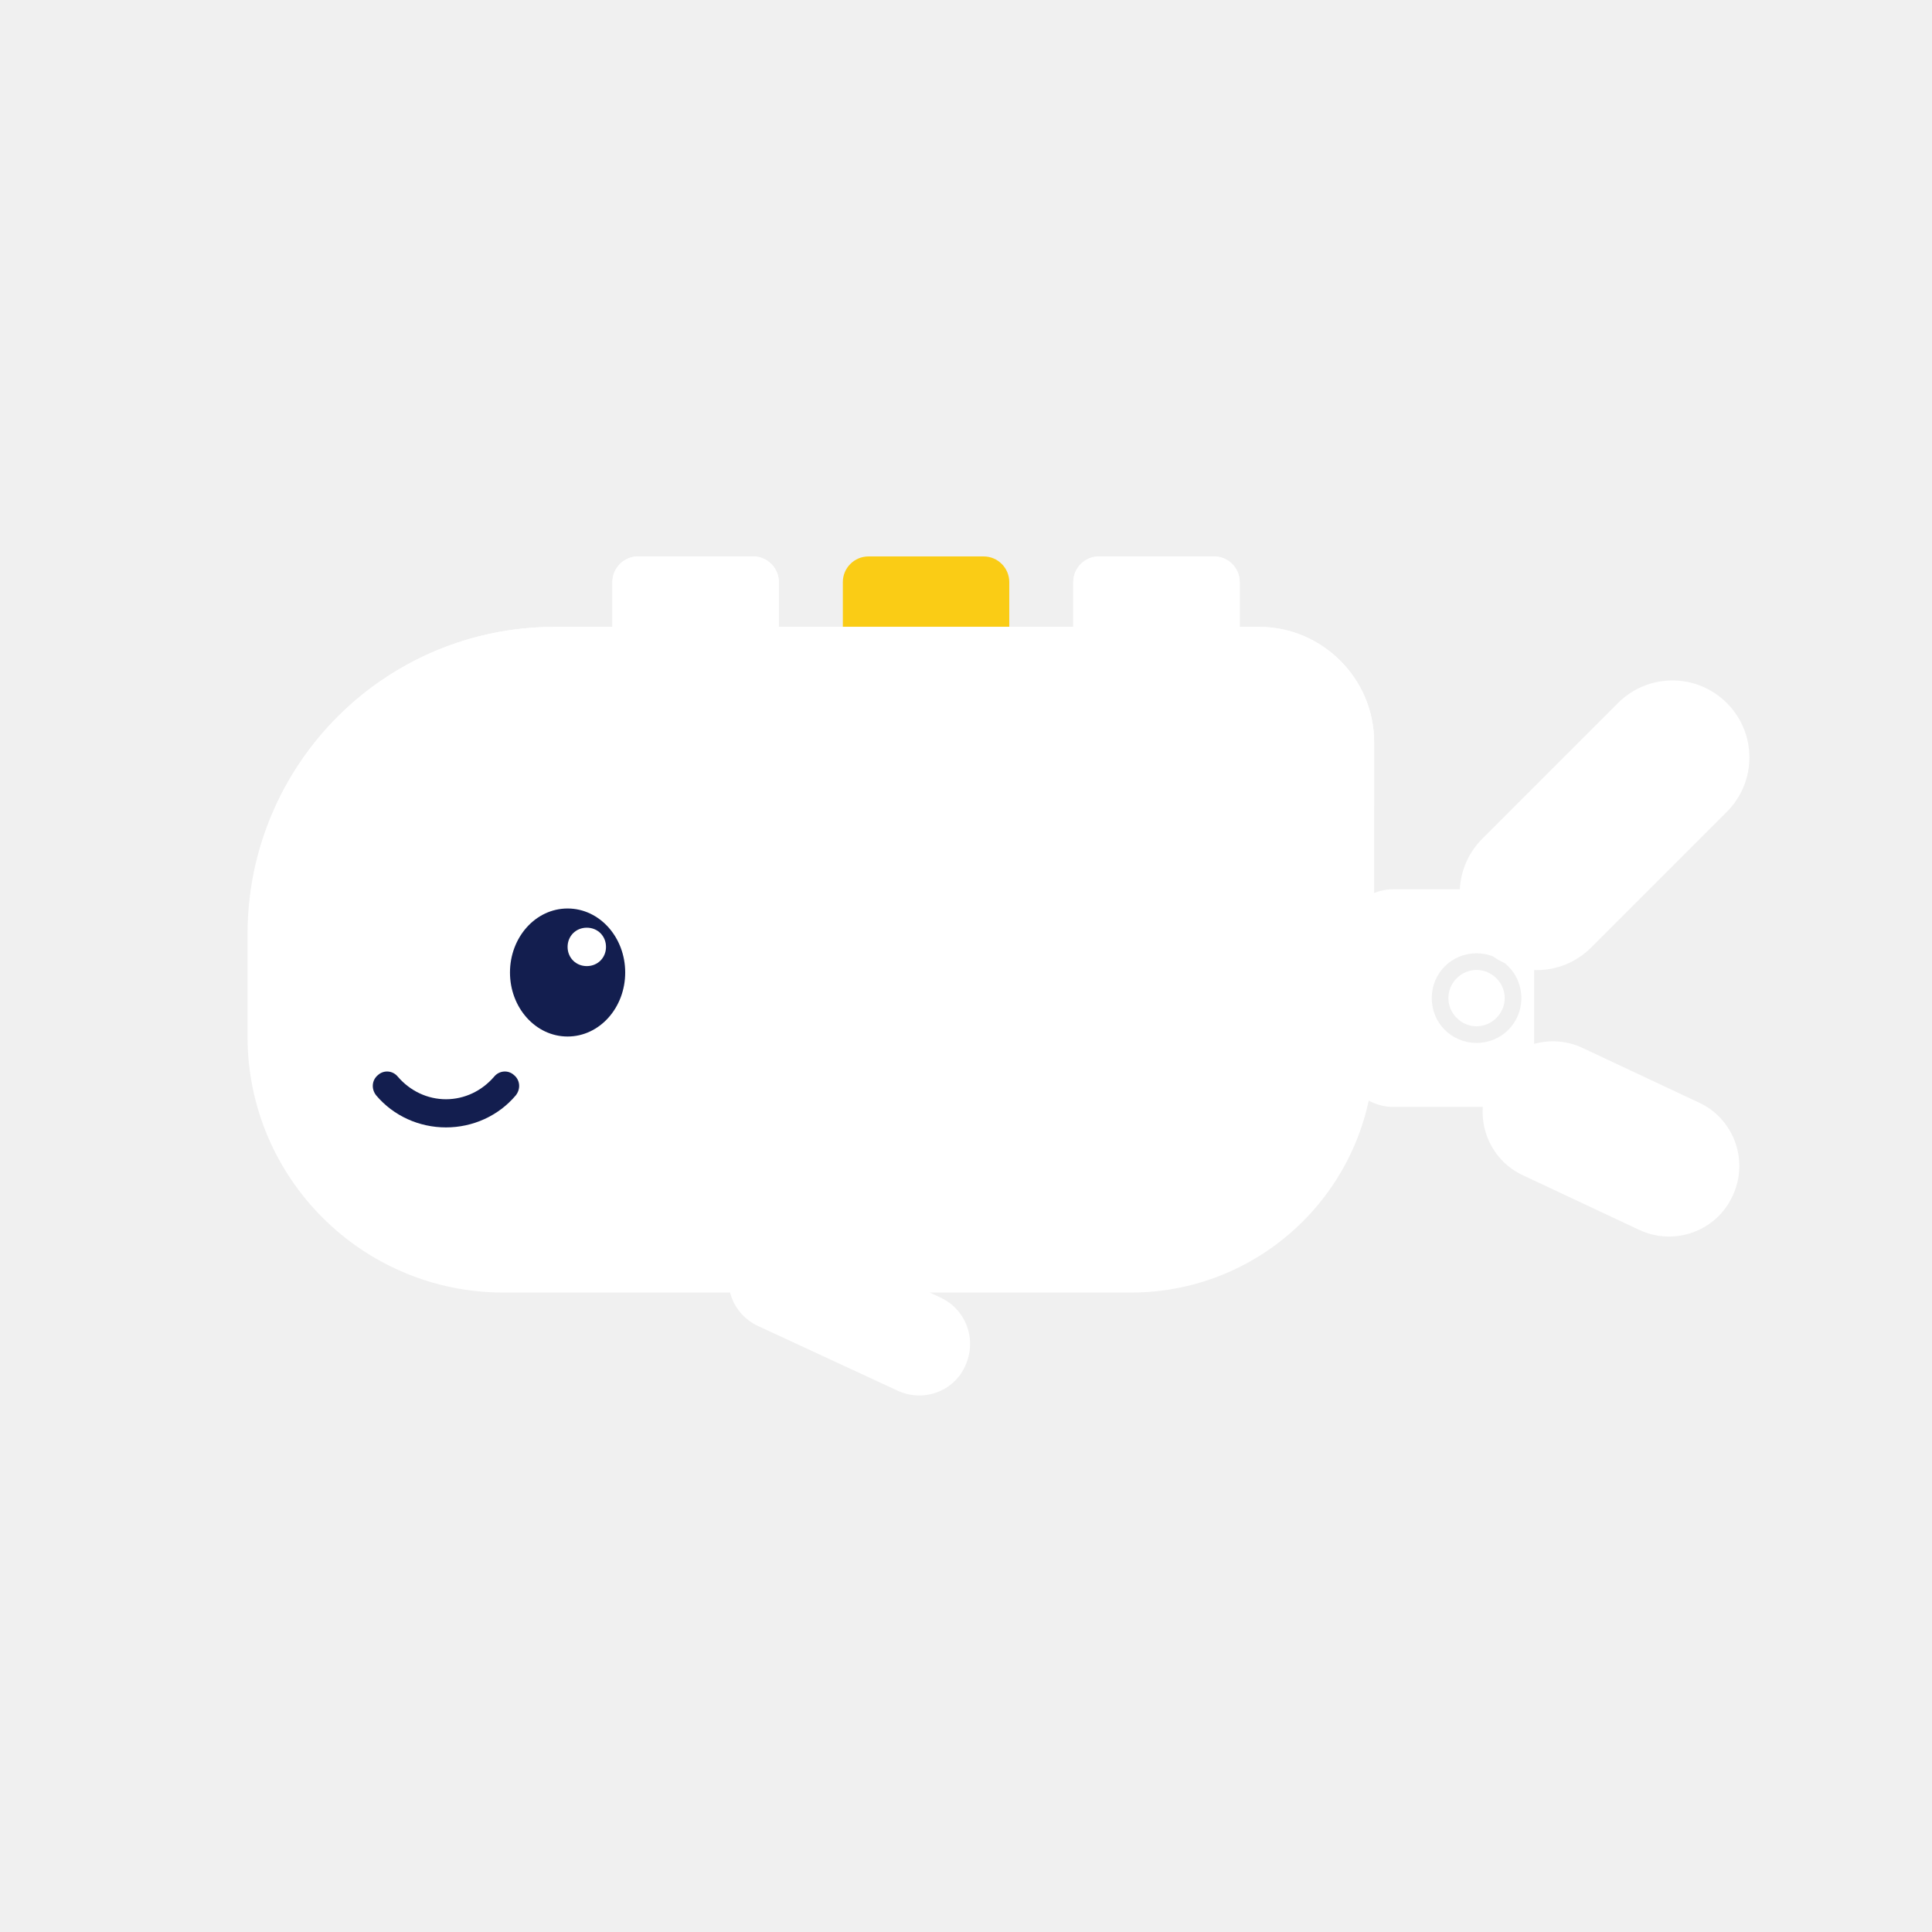
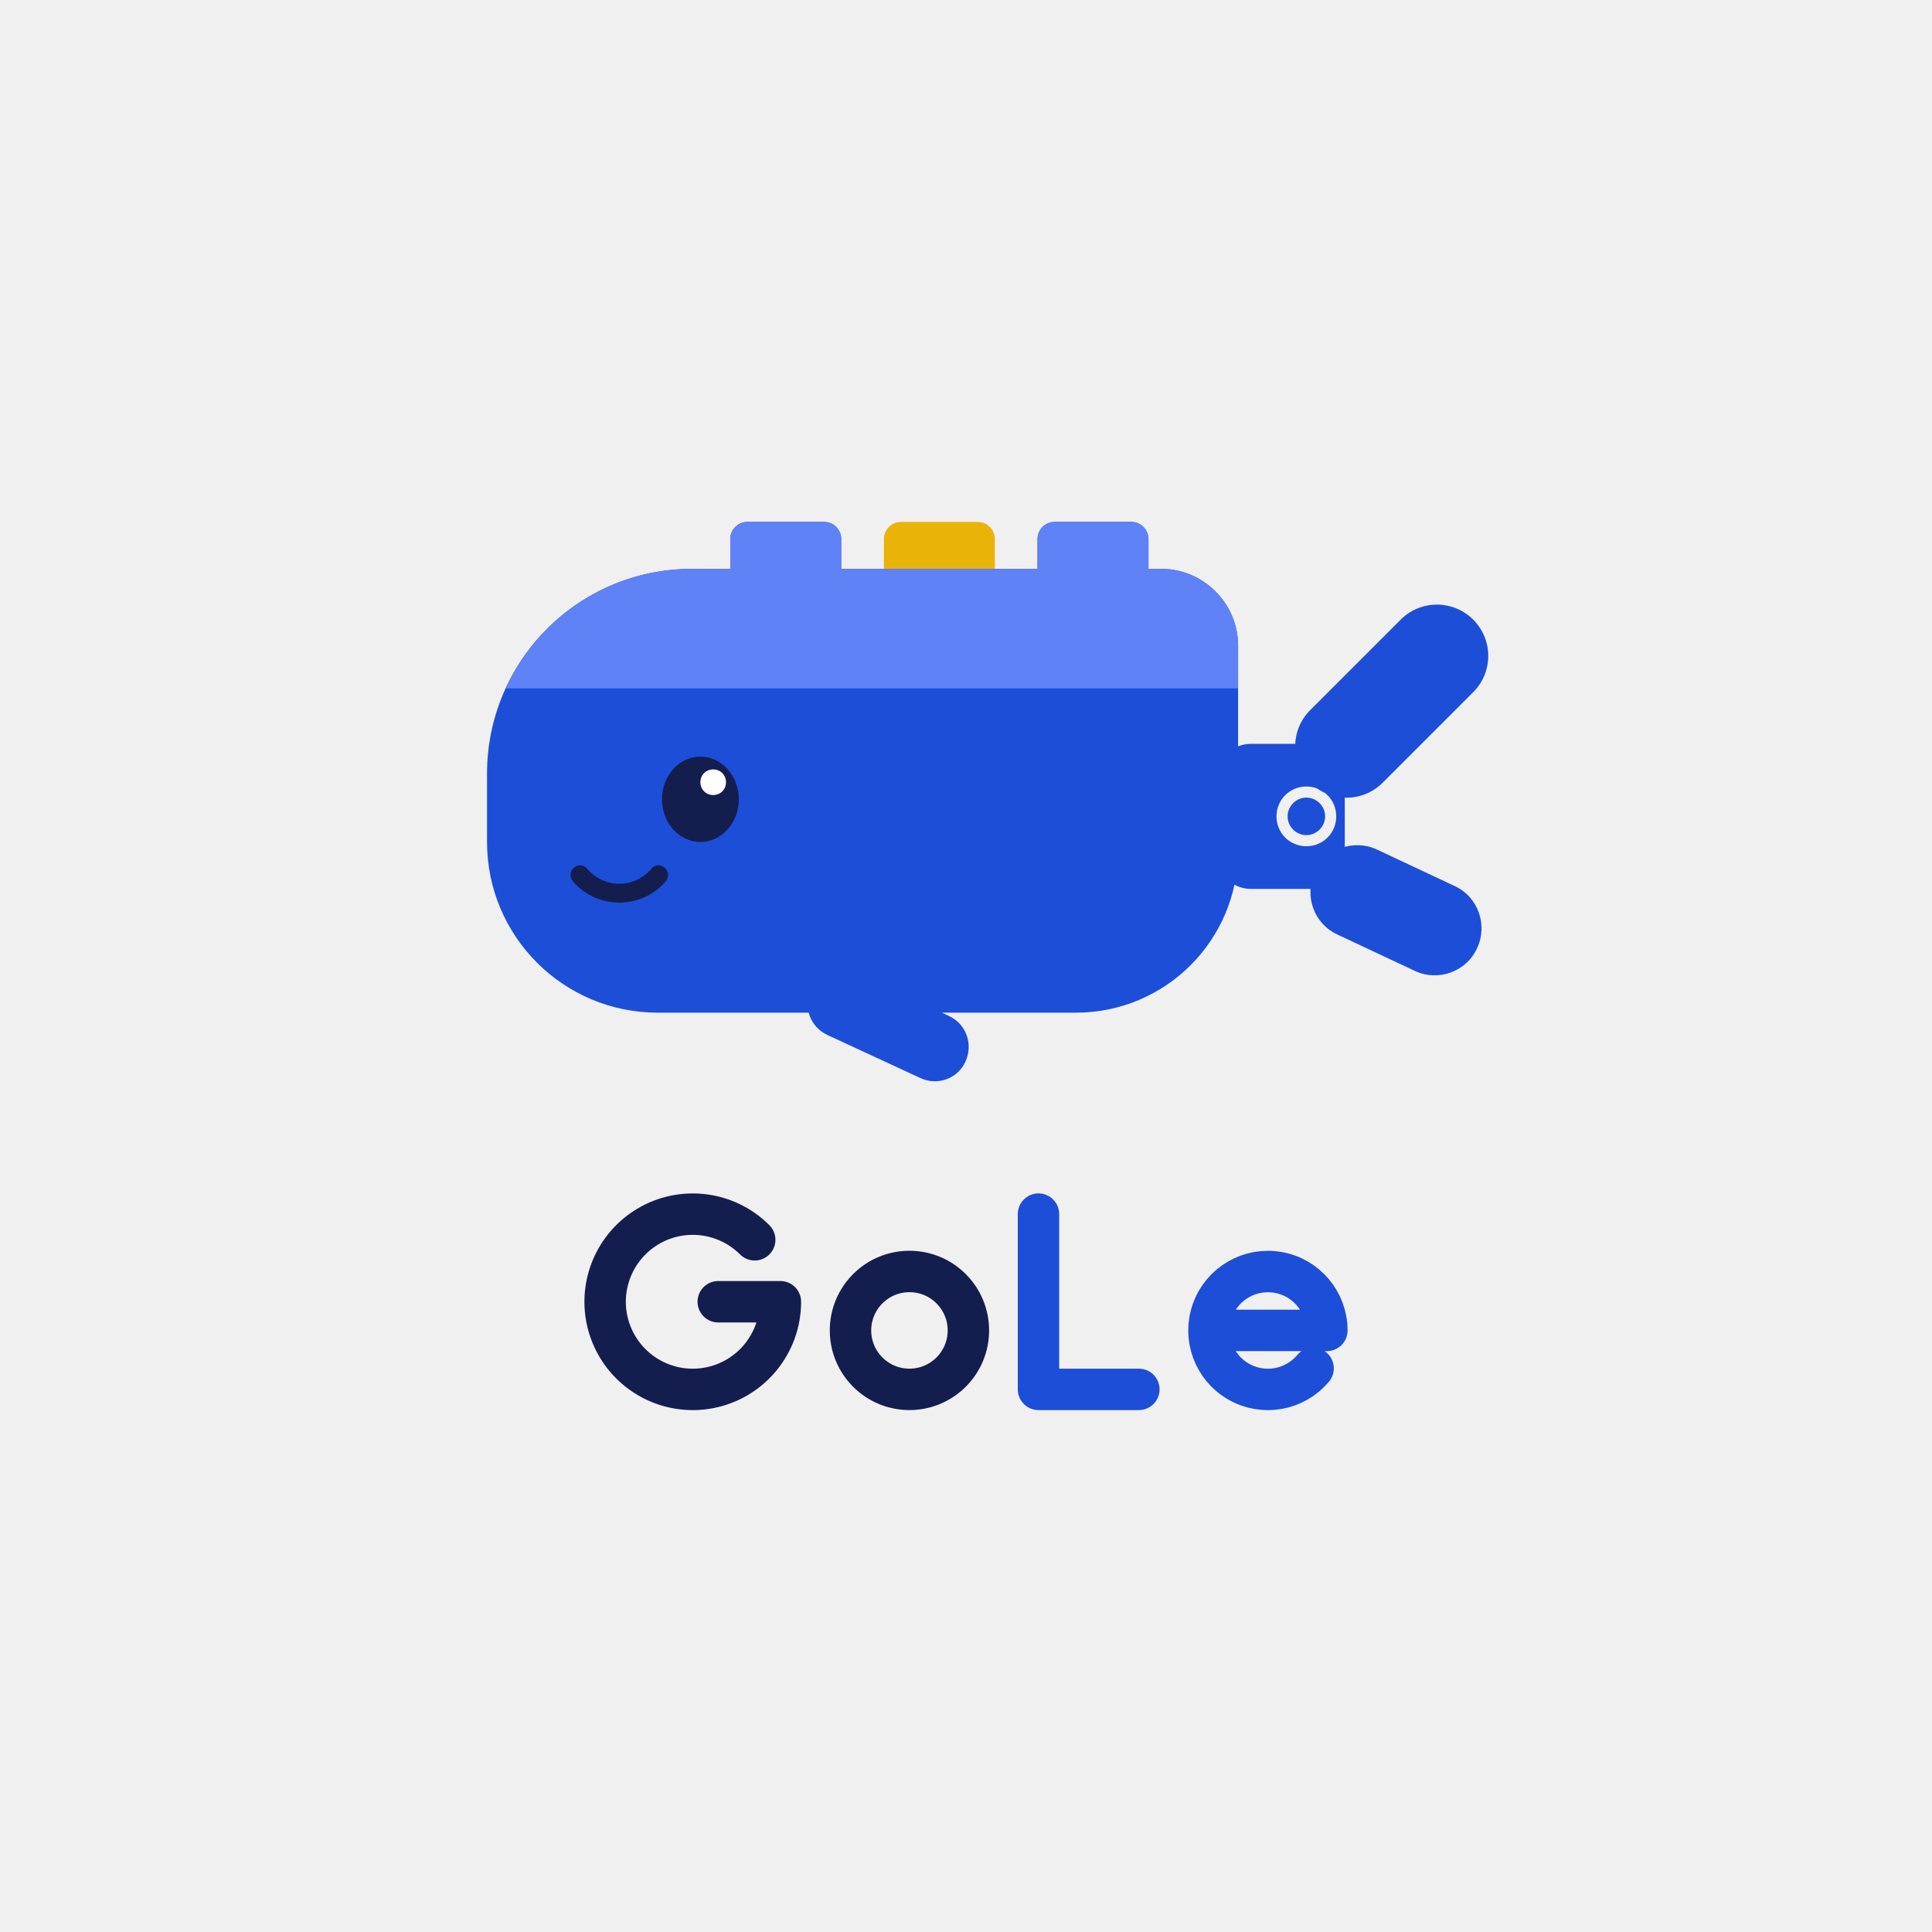
- <svg xmlns="http://www.w3.org/2000/svg" viewBox="0 0 256 256" width="256" height="256" fill="none">
-   <g transform="translate(32.800 73.730) scale(0.84818)">
-     <path d="M97 0L115 0C117.2 0 119 1.8 119 4L119 17L93 17L93 4C93 1.8 94.8 0 97 0Z" fill="#FACC15" />
-     <path d="M48 11L158 11C167.9 11 176 19.1 176 29L176 77C176 98 159 115 138 115L40 115C17.9 115 0 97.1 0 75L0 59C0 32.5 21.5 11 48 11ZM61 0L79 0C81.2 0 83 1.8 83 4L83 17L57 17L57 4C57 1.8 58.8 0 61 0ZM133 0L151 0C153.2 0 155 1.8 155 4L155 17L129 17L129 4C129 1.8 130.8 0 133 0ZM179 52L193 52C197.4 52 201 55.6 201 60L201 78C201 82.4 197.4 86 193 86L179 86C174.6 86 171 82.4 171 78L171 60C171 55.6 174.6 52 179 52ZM192.9 44.1L214.1 22.9C218.8 18.2 226.4 18.2 231.1 22.9C235.8 27.6 235.8 35.2 231.1 39.9L209.9 61.1C205.2 65.8 197.6 65.8 192.9 61.1C188.2 56.4 188.2 48.8 192.9 44.1ZM208.6 76.8L226.7 85.3C232.2 87.8 234.6 94.4 232 99.9C229.5 105.4 222.9 107.8 217.4 105.2L199.3 96.7C193.8 94.2 191.4 87.6 194 82.1C196.5 76.6 203.1 74.2 208.6 76.8ZM86.5 105.7L108.3 115.8C112.3 117.7 114 122.4 112.1 126.5C110.3 130.5 105.5 132.2 101.5 130.3L79.7 120.2C75.7 118.3 74 113.6 75.9 109.5C77.7 105.5 82.5 103.8 86.5 105.7ZM192 62C188.1 62 185 65.1 185 69C185 72.9 188.1 76 192 76C195.9 76 199 72.9 199 69C199 65.1 195.9 62 192 62ZM192 64.6C194.4 64.6 196.4 66.6 196.4 69C196.4 71.4 194.4 73.4 192 73.4C189.6 73.4 187.6 71.4 187.6 69C187.6 66.6 189.6 64.6 192 64.6Z" fill="#FFFFFF" />
-     <path d="M4.4 39C12.2 21.9 29.2 11 48 11L158 11C167.9 11 176 19.1 176 29L176 39L4.4 39ZM61 0L79 0C81.2 0 83 1.8 83 4L83 17L57 17L57 4C57 1.8 58.8 0 61 0ZM133 0L151 0C153.2 0 155 1.8 155 4L155 17L129 17L129 4C129 1.8 130.8 0 133 0Z" fill="#FFFFFF" />
+ <svg xmlns="http://www.w3.org/2000/svg" viewBox="0 0 288 288" width="288" height="288" fill="none">
+   <g transform="translate(72.600 77.802) scale(0.63613)">
+     <path d="M97 0L115 0C117.2 0 119 1.8 119 4L119 17L93 17L93 4C93 1.8 94.8 0 97 0Z" fill="#EAB308" />
+     <path d="M48 11L158 11C167.9 11 176 19.1 176 29L176 77C176 98 159 115 138 115L40 115C17.9 115 0 97.1 0 75L0 59C0 32.5 21.5 11 48 11ZM61 0L79 0C81.2 0 83 1.8 83 4L83 17L57 17L57 4C57 1.8 58.8 0 61 0ZM133 0L151 0C153.2 0 155 1.8 155 4L155 17L129 17L129 4C129 1.8 130.8 0 133 0ZM179 52L193 52C197.4 52 201 55.6 201 60L201 78C201 82.4 197.4 86 193 86L179 86C174.6 86 171 82.4 171 78L171 60C171 55.6 174.6 52 179 52ZM192.9 44.1L214.1 22.9C218.8 18.2 226.4 18.2 231.1 22.9C235.8 27.6 235.8 35.2 231.1 39.9L209.9 61.1C205.2 65.8 197.6 65.8 192.9 61.1C188.2 56.4 188.2 48.8 192.9 44.1ZM208.6 76.8L226.7 85.3C232.2 87.8 234.6 94.4 232 99.9C229.5 105.4 222.9 107.8 217.4 105.2L199.3 96.7C193.8 94.2 191.4 87.6 194 82.1C196.5 76.6 203.1 74.2 208.6 76.8ZM86.5 105.7L108.3 115.8C112.3 117.7 114 122.4 112.1 126.5C110.3 130.5 105.5 132.2 101.5 130.3L79.7 120.2C75.7 118.3 74 113.6 75.9 109.5C77.7 105.5 82.5 103.8 86.5 105.7ZM192 62C188.1 62 185 65.1 185 69C185 72.9 188.1 76 192 76C195.9 76 199 72.9 199 69C199 65.1 195.9 62 192 62ZM192 64.6C194.4 64.6 196.4 66.6 196.4 69C196.4 71.4 194.4 73.4 192 73.4C189.6 73.4 187.6 71.4 187.6 69C187.6 66.6 189.6 64.6 192 64.6Z" fill="#1D4ED8" />
+     <path d="M4.4 39C12.2 21.9 29.2 11 48 11L158 11C167.9 11 176 19.1 176 29L176 39L4.4 39ZM61 0L79 0C81.2 0 83 1.8 83 4L83 17L57 17L57 4C57 1.8 58.8 0 61 0ZM133 0L151 0C153.2 0 155 1.8 155 4L155 17L129 17L129 4C129 1.8 130.8 0 133 0Z" fill="#6082F7" />
    <path d="M50 55C45 55 41 59.5 41 65C41 70.5 45 75 50 75C55 75 59 70.5 59 65C59 59.5 55 55 50 55ZM41.9 84.2C42.7 83.2 42.6 81.8 41.6 81C40.7 80.2 39.3 80.3 38.5 81.3C36.6 83.5 33.9 84.8 31 84.8C28.1 84.8 25.4 83.5 23.5 81.3C22.7 80.3 21.3 80.2 20.4 81C19.4 81.8 19.3 83.2 20.1 84.2C22.8 87.4 26.8 89.2 31 89.2C35.2 89.2 39.2 87.4 41.9 84.2Z" fill="#131E4F" />
    <path d="M53 58C54.7 58 56 59.3 56 61C56 62.7 54.7 64 53 64C51.3 64 50 62.7 50 61C50 59.3 51.3 58 53 58Z" fill="#FFFFFF" />
  </g>
+   <g transform="translate(87.119 210.198) scale(0.95)">
+     <path d="M26.72 -26.72A13.75 13.75 0 1 0 30.75 -17L21 -17 M60.25 -12.5A9.25 9.25 0 1 0 41.75 -12.5A9.25 9.25 0 1 0 60.25 -12.5Z" stroke="#131E4F" stroke-width="6.5" stroke-linecap="round" stroke-linejoin="round" fill="none" />
+     <path d="M71.25 -30.75L71.25 -3.25L87 -3.25 M98 -12.5L116.5 -12.5A9.25 9.25 0 1 0 114.34 -6.55" stroke="#1D4ED8" stroke-width="6.5" stroke-linecap="round" stroke-linejoin="round" fill="none" />
+   </g>
</svg>
